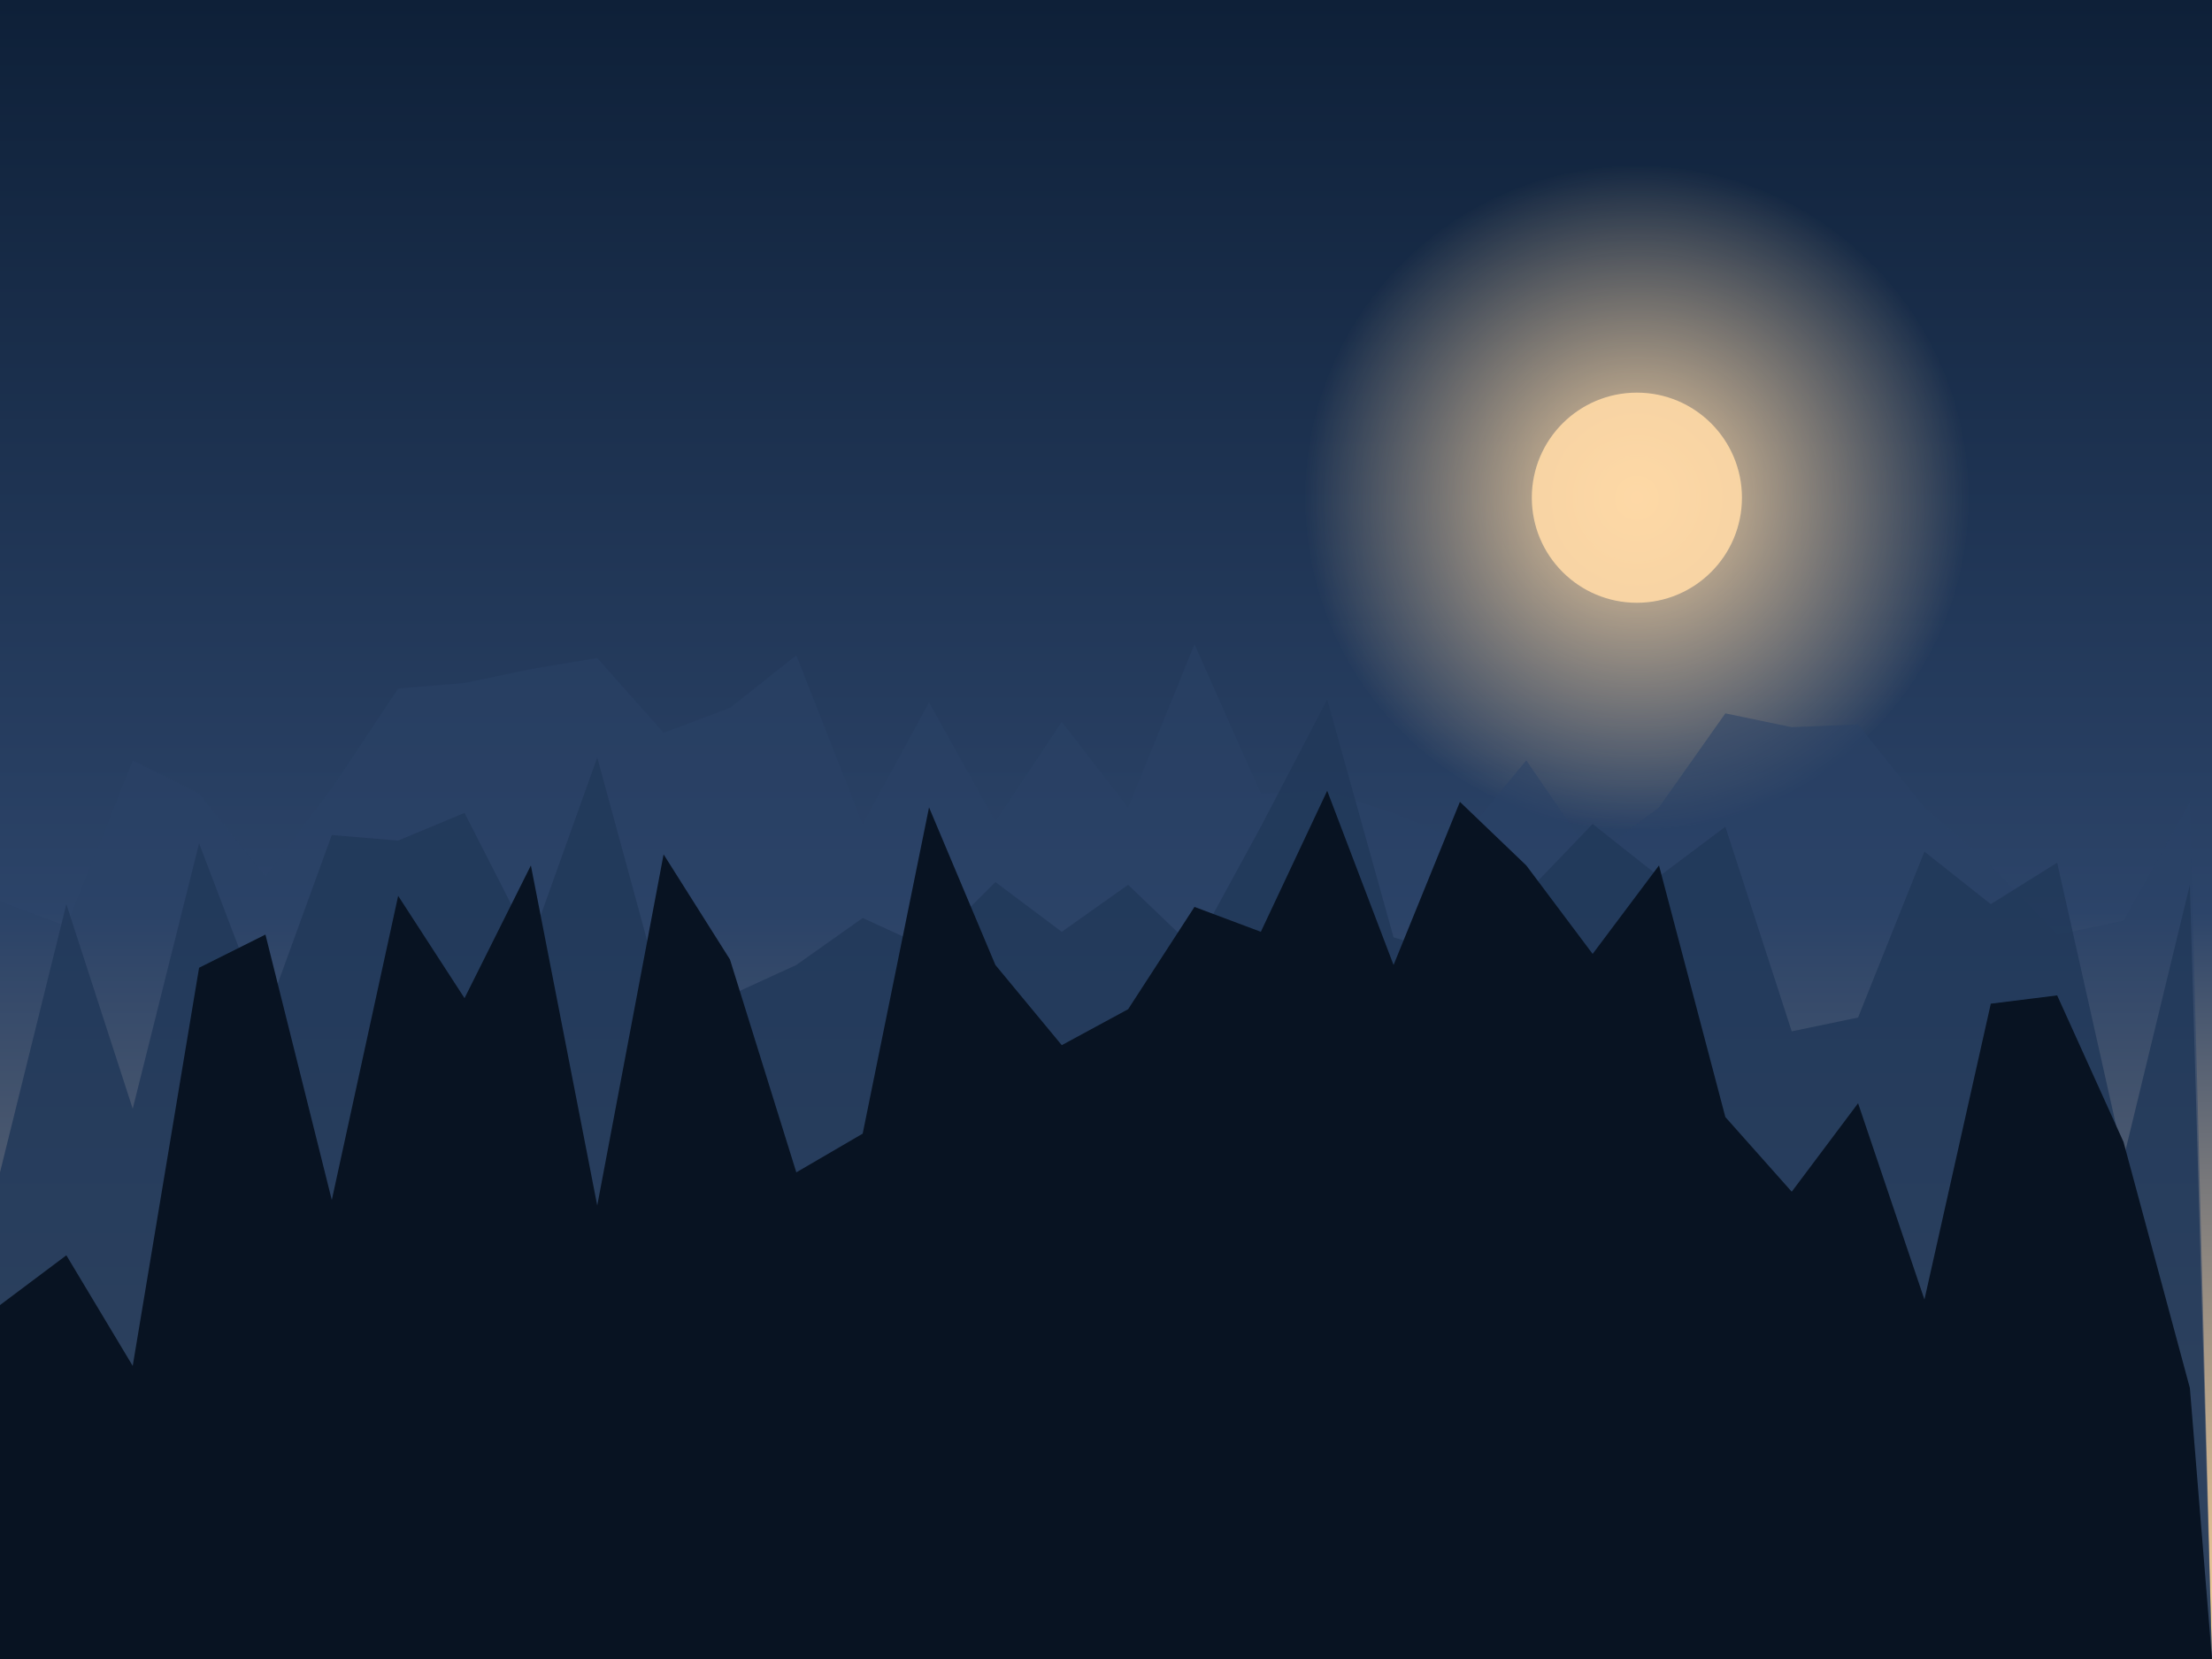
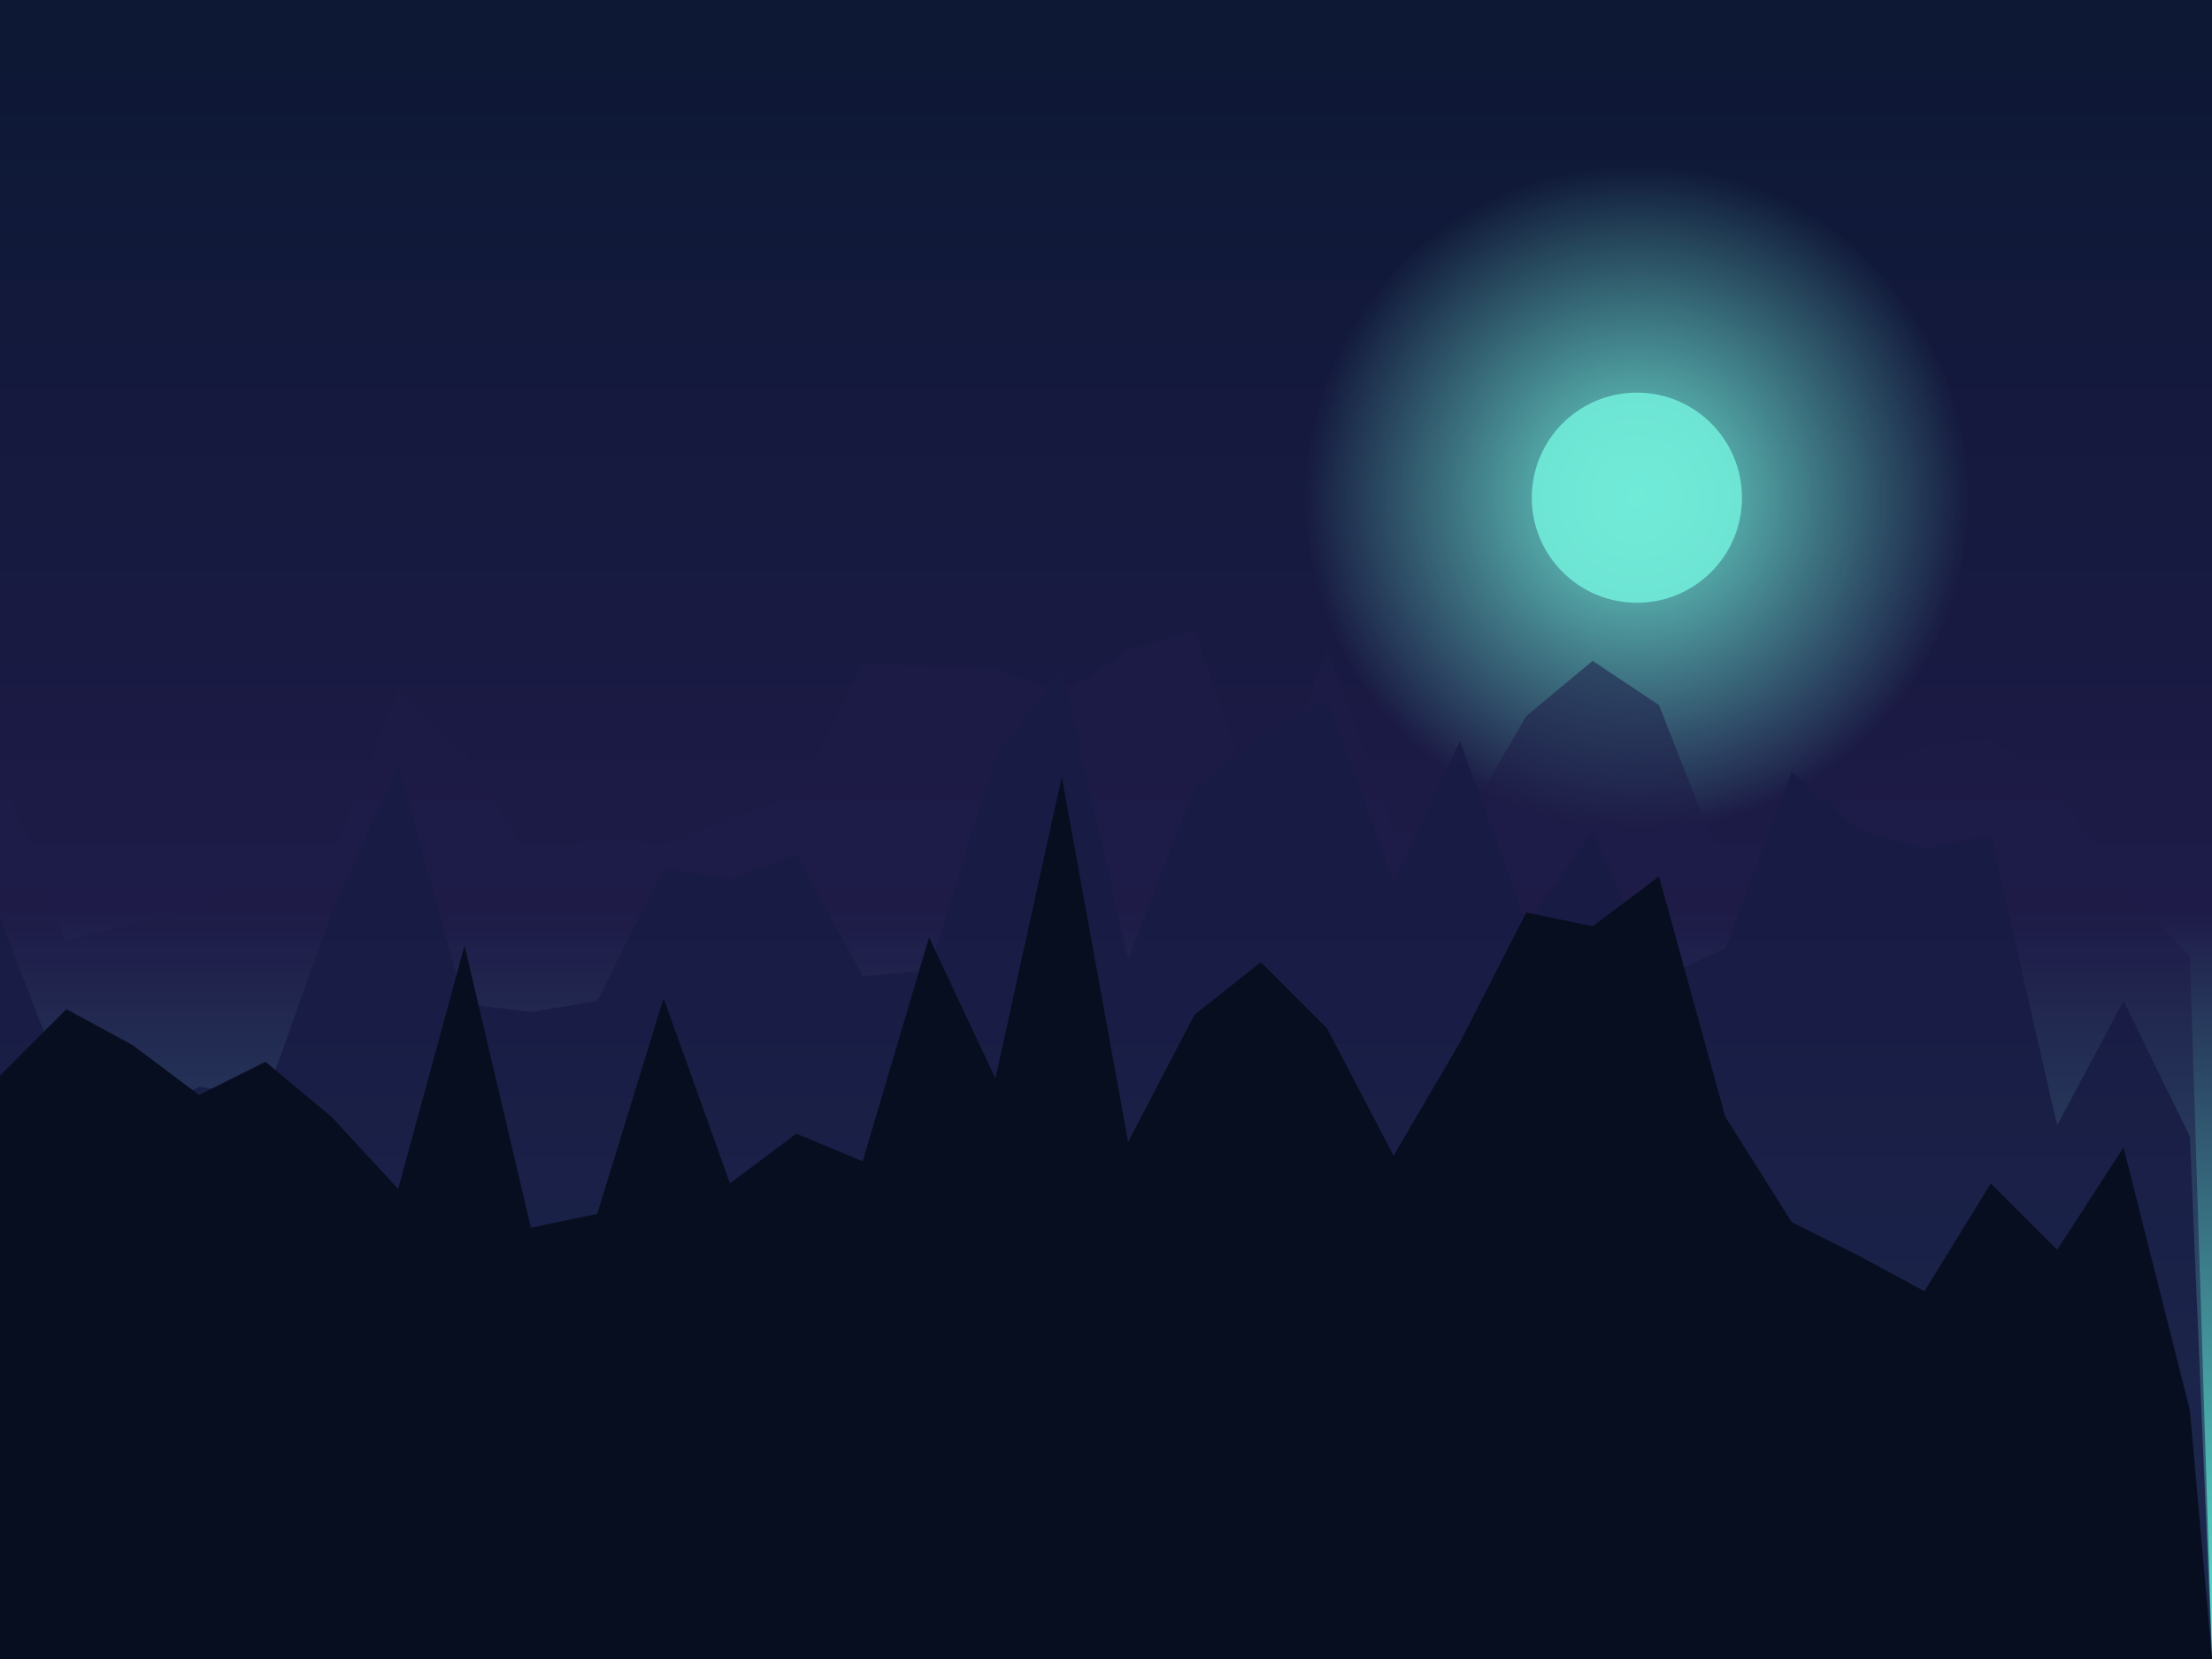
<svg xmlns="http://www.w3.org/2000/svg" viewBox="0 0 800 600" preserveAspectRatio="xMidYMid slice">
  <defs>
    <linearGradient id="sky" x1="0" y1="0" x2="0" y2="1">
-       <stop offset="0" stop-color="#0e2038" />
-       <stop offset="0.55" stop-color="#2c4469" />
-       <stop offset="1" stop-color="#ffd49a" />
+       <stop offset="0" stop-color="#0c1834" />
+       <stop offset="0.55" stop-color="#1e1b48" />
+       <stop offset="1" stop-color="#5eead4" />
    </linearGradient>
    <radialGradient id="orb" cx="0.5" cy="0.5" r="0.5">
-       <stop offset="0" stop-color="#ffd9a6" stop-opacity="0.95" />
-       <stop offset="1" stop-color="#ffd9a6" stop-opacity="0" />
+       <stop offset="0" stop-color="#71ecd9" stop-opacity="0.95" />
+       <stop offset="1" stop-color="#71ecd9" stop-opacity="0" />
    </radialGradient>
  </defs>
  <rect width="800" height="600" fill="url(#sky)" />
  <circle cx="592" cy="180" r="120" fill="url(#orb)" />
-   <circle cx="592" cy="180" r="38" fill="#ffd9a6" opacity="0.9" />
-   <path d="M0,600 L0,326 L24,335 L48,275 L72,287 L96,317 L120,285 L144,249 L168,247 L192,242 L216,238 L240,265 L264,256 L288,237 L312,298 L336,254 L360,297 L384,261 L408,292 L432,233 L456,287 L480,286 L504,294 L528,304 L552,275 L576,310 L600,292 L624,258 L648,263 L672,262 L696,292 L720,313 L744,338 L768,333 L792,290 L800,600 Z" fill="#294166" opacity="0.55" />
-   <path d="M0,600 L0,424 L24,327 L48,401 L72,305 L96,368 L120,302 L144,304 L168,294 L192,341 L216,274 L240,362 L264,360 L288,349 L312,332 L336,343 L360,319 L384,337 L408,320 L432,343 L456,299 L480,253 L504,339 L528,346 L552,323 L576,298 L600,317 L624,299 L648,373 L672,368 L696,308 L720,327 L744,312 L768,419 L792,320 L800,600 Z" fill="#213859" opacity="0.85" />
-   <path d="M0,600 L0,472 L24,454 L48,494 L72,350 L96,338 L120,434 L144,324 L168,361 L192,313 L216,436 L240,309 L264,347 L288,424 L312,410 L336,292 L360,349 L384,378 L408,365 L432,328 L456,337 L480,286 L504,349 L528,290 L552,313 L576,345 L600,313 L624,404 L648,431 L672,399 L696,470 L720,363 L744,360 L768,413 L792,502 L800,600 Z" fill="#081322" opacity="1.0" />
+   <circle cx="592" cy="180" r="38" fill="#71ecd9" opacity="0.9" />
+   <path d="M0,600 L0,278 L24,340 L48,334 L72,329 L96,310 L120,310 L144,249 L168,272 L192,311 L216,303 L240,306 L264,296 L288,288 L312,240 L336,241 L360,242 L384,251 L408,235 L432,228 L456,297 L480,235 L504,300 L528,300 L552,259 L576,239 L600,255 L624,316 L648,314 L672,281 L696,270 L720,267 L744,286 L768,321 L792,346 L800,600 Z" fill="#1d1b47" opacity="0.55" />
+   <path d="M0,600 L0,332 L24,394 L48,407 L72,393 L96,397 L120,330 L144,277 L168,363 L192,366 L216,362 L240,314 L264,318 L288,309 L312,353 L336,351 L360,274 L384,242 L408,347 L432,285 L456,266 L480,253 L504,319 L528,268 L552,334 L576,301 L600,354 L624,343 L648,279 L672,300 L696,307 L720,302 L744,407 L768,362 L792,411 L800,600 Z" fill="#181b43" opacity="0.85" />
+   <path d="M0,600 L0,389 L24,365 L48,378 L72,396 L96,384 L120,404 L144,430 L168,342 L192,444 L216,439 L240,361 L264,428 L288,410 L312,420 L336,339 L360,390 L384,281 L408,413 L432,367 L456,348 L480,372 L504,418 L528,377 L552,330 L576,335 L600,317 L624,404 L648,442 L672,454 L696,467 L720,428 L744,452 L768,415 L792,510 L800,600 Z" fill="#070e1f" opacity="1.0" />
</svg>
